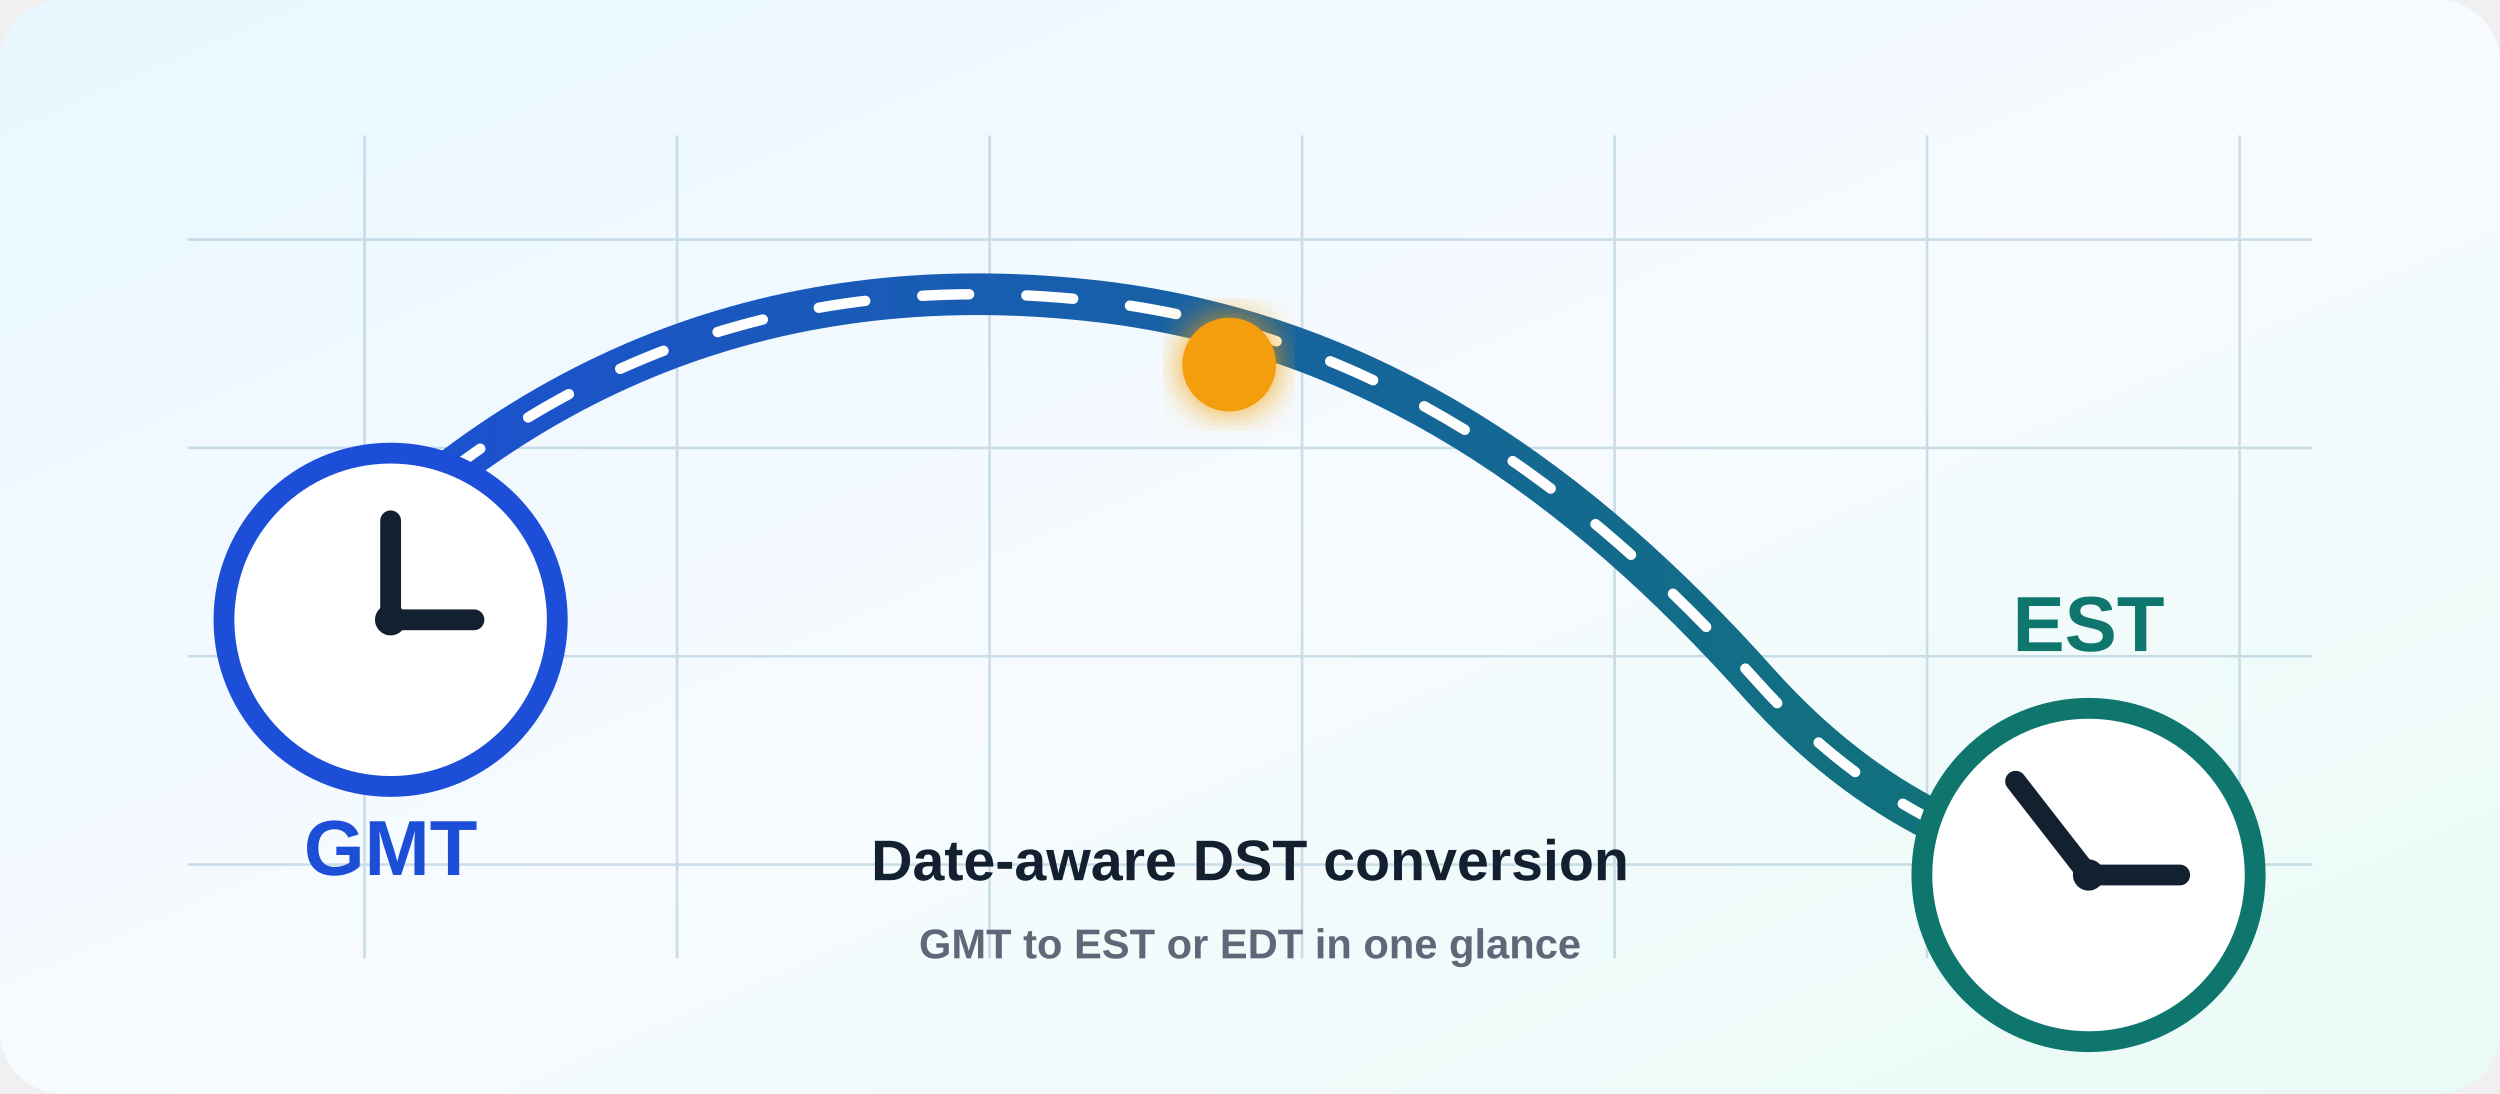
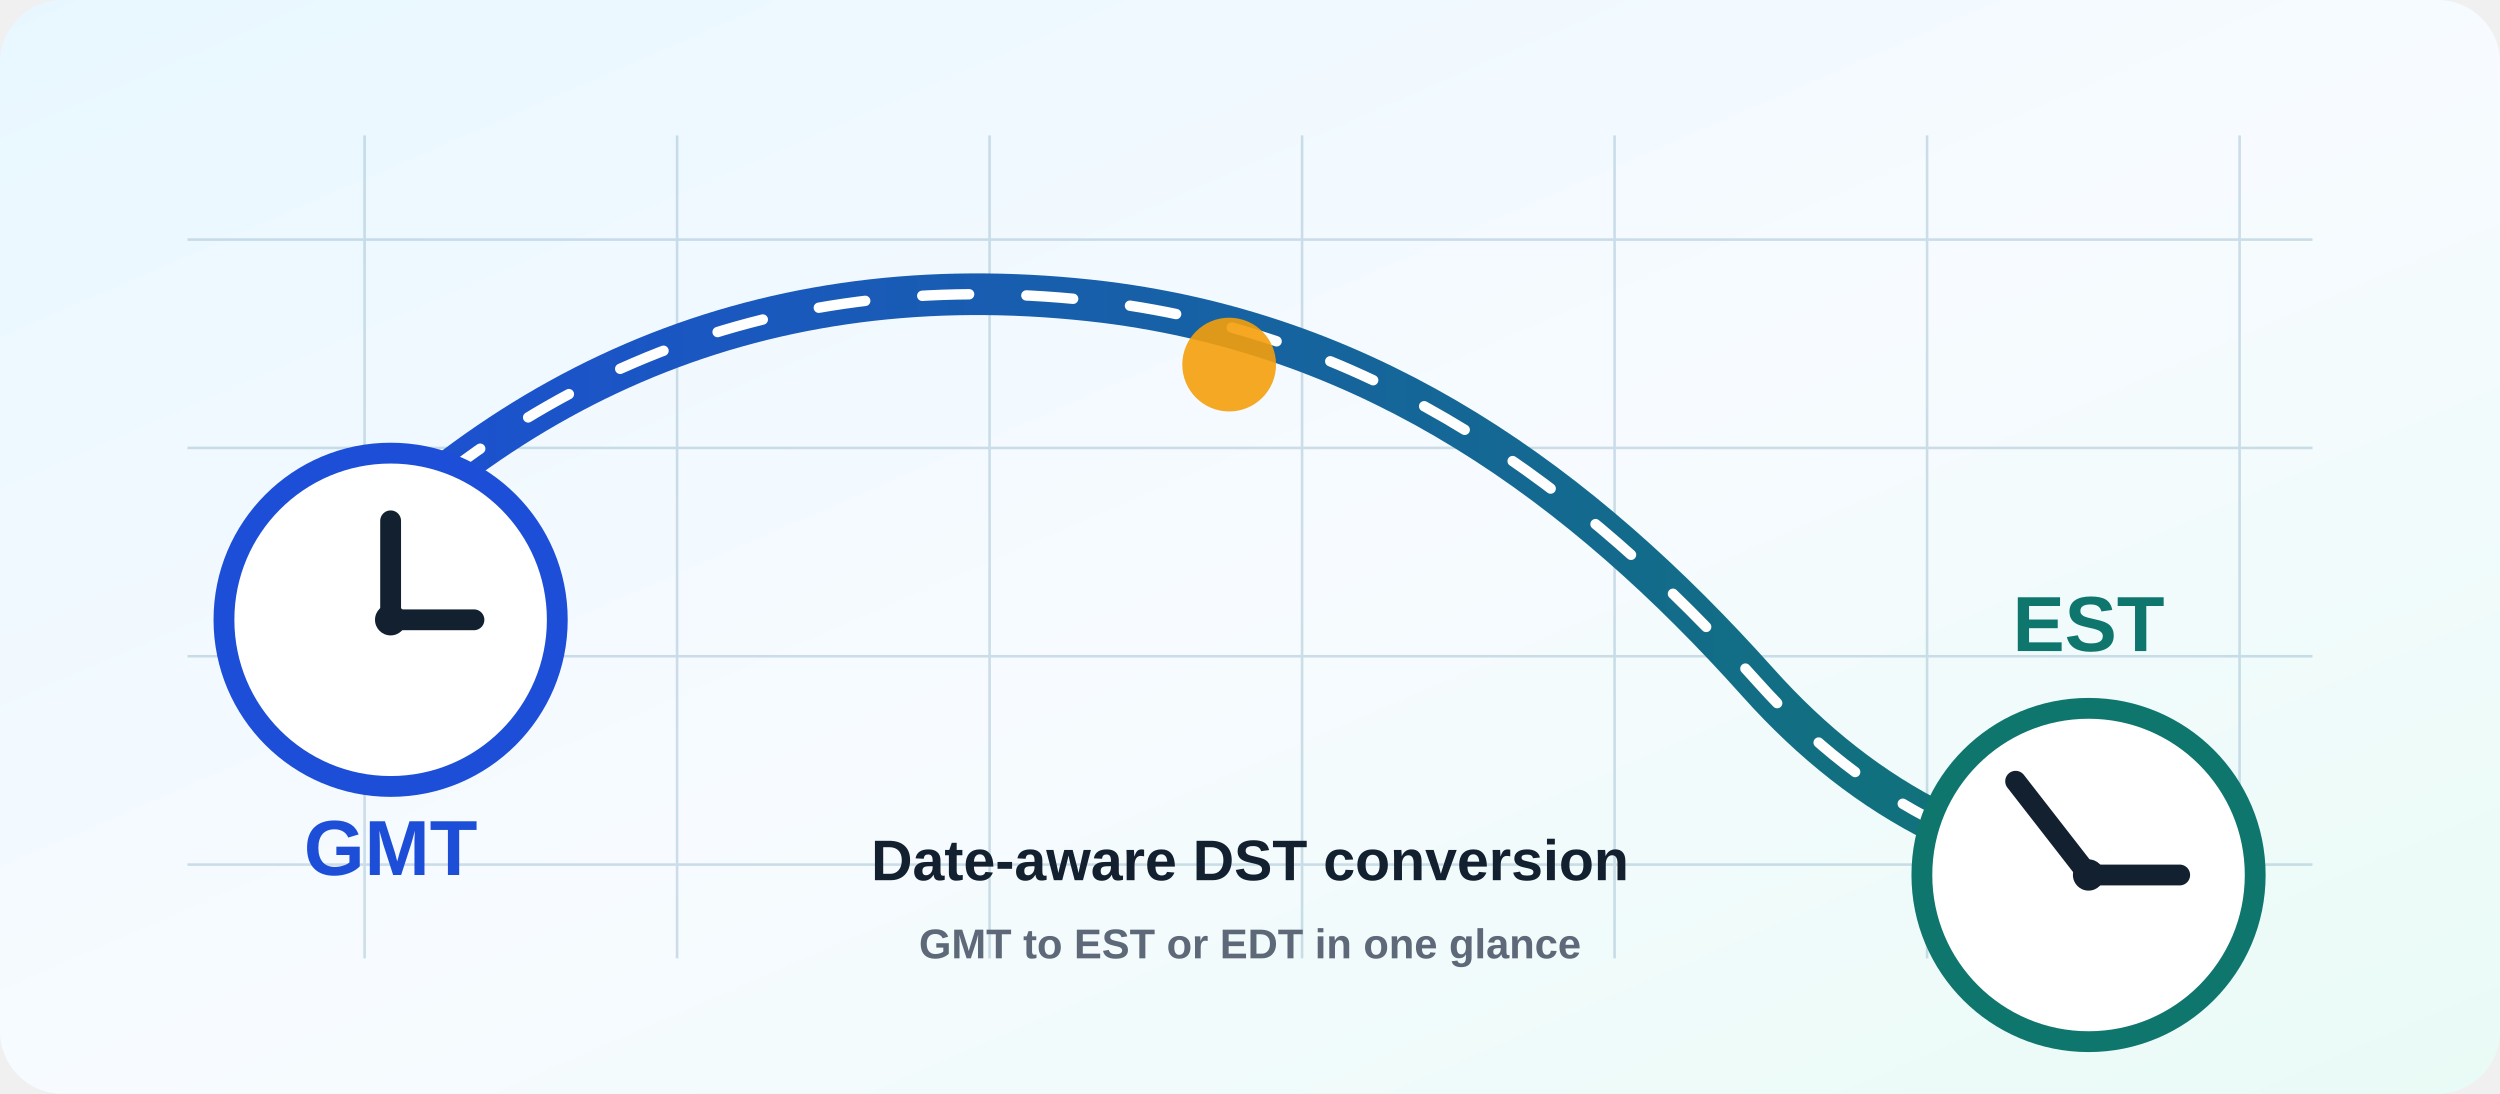
<svg xmlns="http://www.w3.org/2000/svg" viewBox="0 0 960 420" role="img" aria-labelledby="title desc">
  <defs>
    <linearGradient id="sky" x1="0" x2="1" y1="0" y2="1">
      <stop offset="0" stop-color="#e8f7ff" />
      <stop offset=".52" stop-color="#f7fbff" />
      <stop offset="1" stop-color="#e9fbf6" />
    </linearGradient>
    <linearGradient id="arc" x1="0" x2="1">
      <stop offset="0" stop-color="#1d4ed8" />
      <stop offset="1" stop-color="#0f766e" />
    </linearGradient>
-     <filter id="glow" x="-20%" y="-20%" width="140%" height="140%">
-       <feGaussianBlur stdDeviation="7" result="blur" />
-       <feMerge>
-         <feMergeNode in="blur" />
-         <feMergeNode in="SourceGraphic" />
-       </feMerge>
-     </filter>
  </defs>
  <rect width="960" height="420" rx="24" fill="url(#sky)" />
  <g opacity=".42" fill="none" stroke="#8fb3c9" stroke-width="1">
    <path d="M72 92h816M72 172h816M72 252h816M72 332h816" />
    <path d="M140 52v316M260 52v316M380 52v316M500 52v316M620 52v316M740 52v316M860 52v316" />
  </g>
  <path d="M112 238c84-96 188-137 312-122 104 13 183 70 251 146 42 47 92 72 151 75" fill="none" stroke="url(#arc)" stroke-width="16" stroke-linecap="round" />
  <path d="M112 238c84-96 188-137 312-122 104 13 183 70 251 146 42 47 92 72 151 75" fill="none" stroke="#fff" stroke-width="4" stroke-linecap="round" stroke-dasharray="18 22">
    <animate attributeName="stroke-dashoffset" from="0" to="-80" dur="4s" repeatCount="indefinite" />
  </path>
  <g transform="translate(150 238)">
    <circle r="64" fill="#fff" stroke="#1d4ed8" stroke-width="8" />
    <path d="M0 0V-38M0 0H32" stroke="#12202f" stroke-width="8" stroke-linecap="round" />
    <circle r="6" fill="#12202f" />
    <text x="0" y="98" text-anchor="middle" font-family="Arial, sans-serif" font-size="30" font-weight="800" fill="#1d4ed8">GMT</text>
  </g>
  <g transform="translate(802 336)">
    <circle r="64" fill="#fff" stroke="#0f766e" stroke-width="8" />
    <path d="M0 0L-28-36M0 0H35" stroke="#12202f" stroke-width="8" stroke-linecap="round" />
    <circle r="6" fill="#12202f" />
    <text x="0" y="-86" text-anchor="middle" font-family="Arial, sans-serif" font-size="30" font-weight="800" fill="#0f766e">EST</text>
  </g>
-   <circle cx="472" cy="140" r="18" fill="#f59e0b" filter="url(#glow)">
+   <circle cx="472" cy="140" r="18" fill="#f59e0b" opacity="0.9">
    <animate attributeName="cx" values="156;472;806;156" dur="9s" repeatCount="indefinite" />
    <animate attributeName="cy" values="236;126;332;236" dur="9s" repeatCount="indefinite" />
  </circle>
  <g font-family="Arial, sans-serif" font-weight="700">
    <text x="480" y="338" text-anchor="middle" font-size="22" fill="#12202f">Date-aware DST conversion</text>
    <text x="480" y="368" text-anchor="middle" font-size="16" fill="#5d6978">GMT to EST or EDT in one glance</text>
  </g>
</svg>
